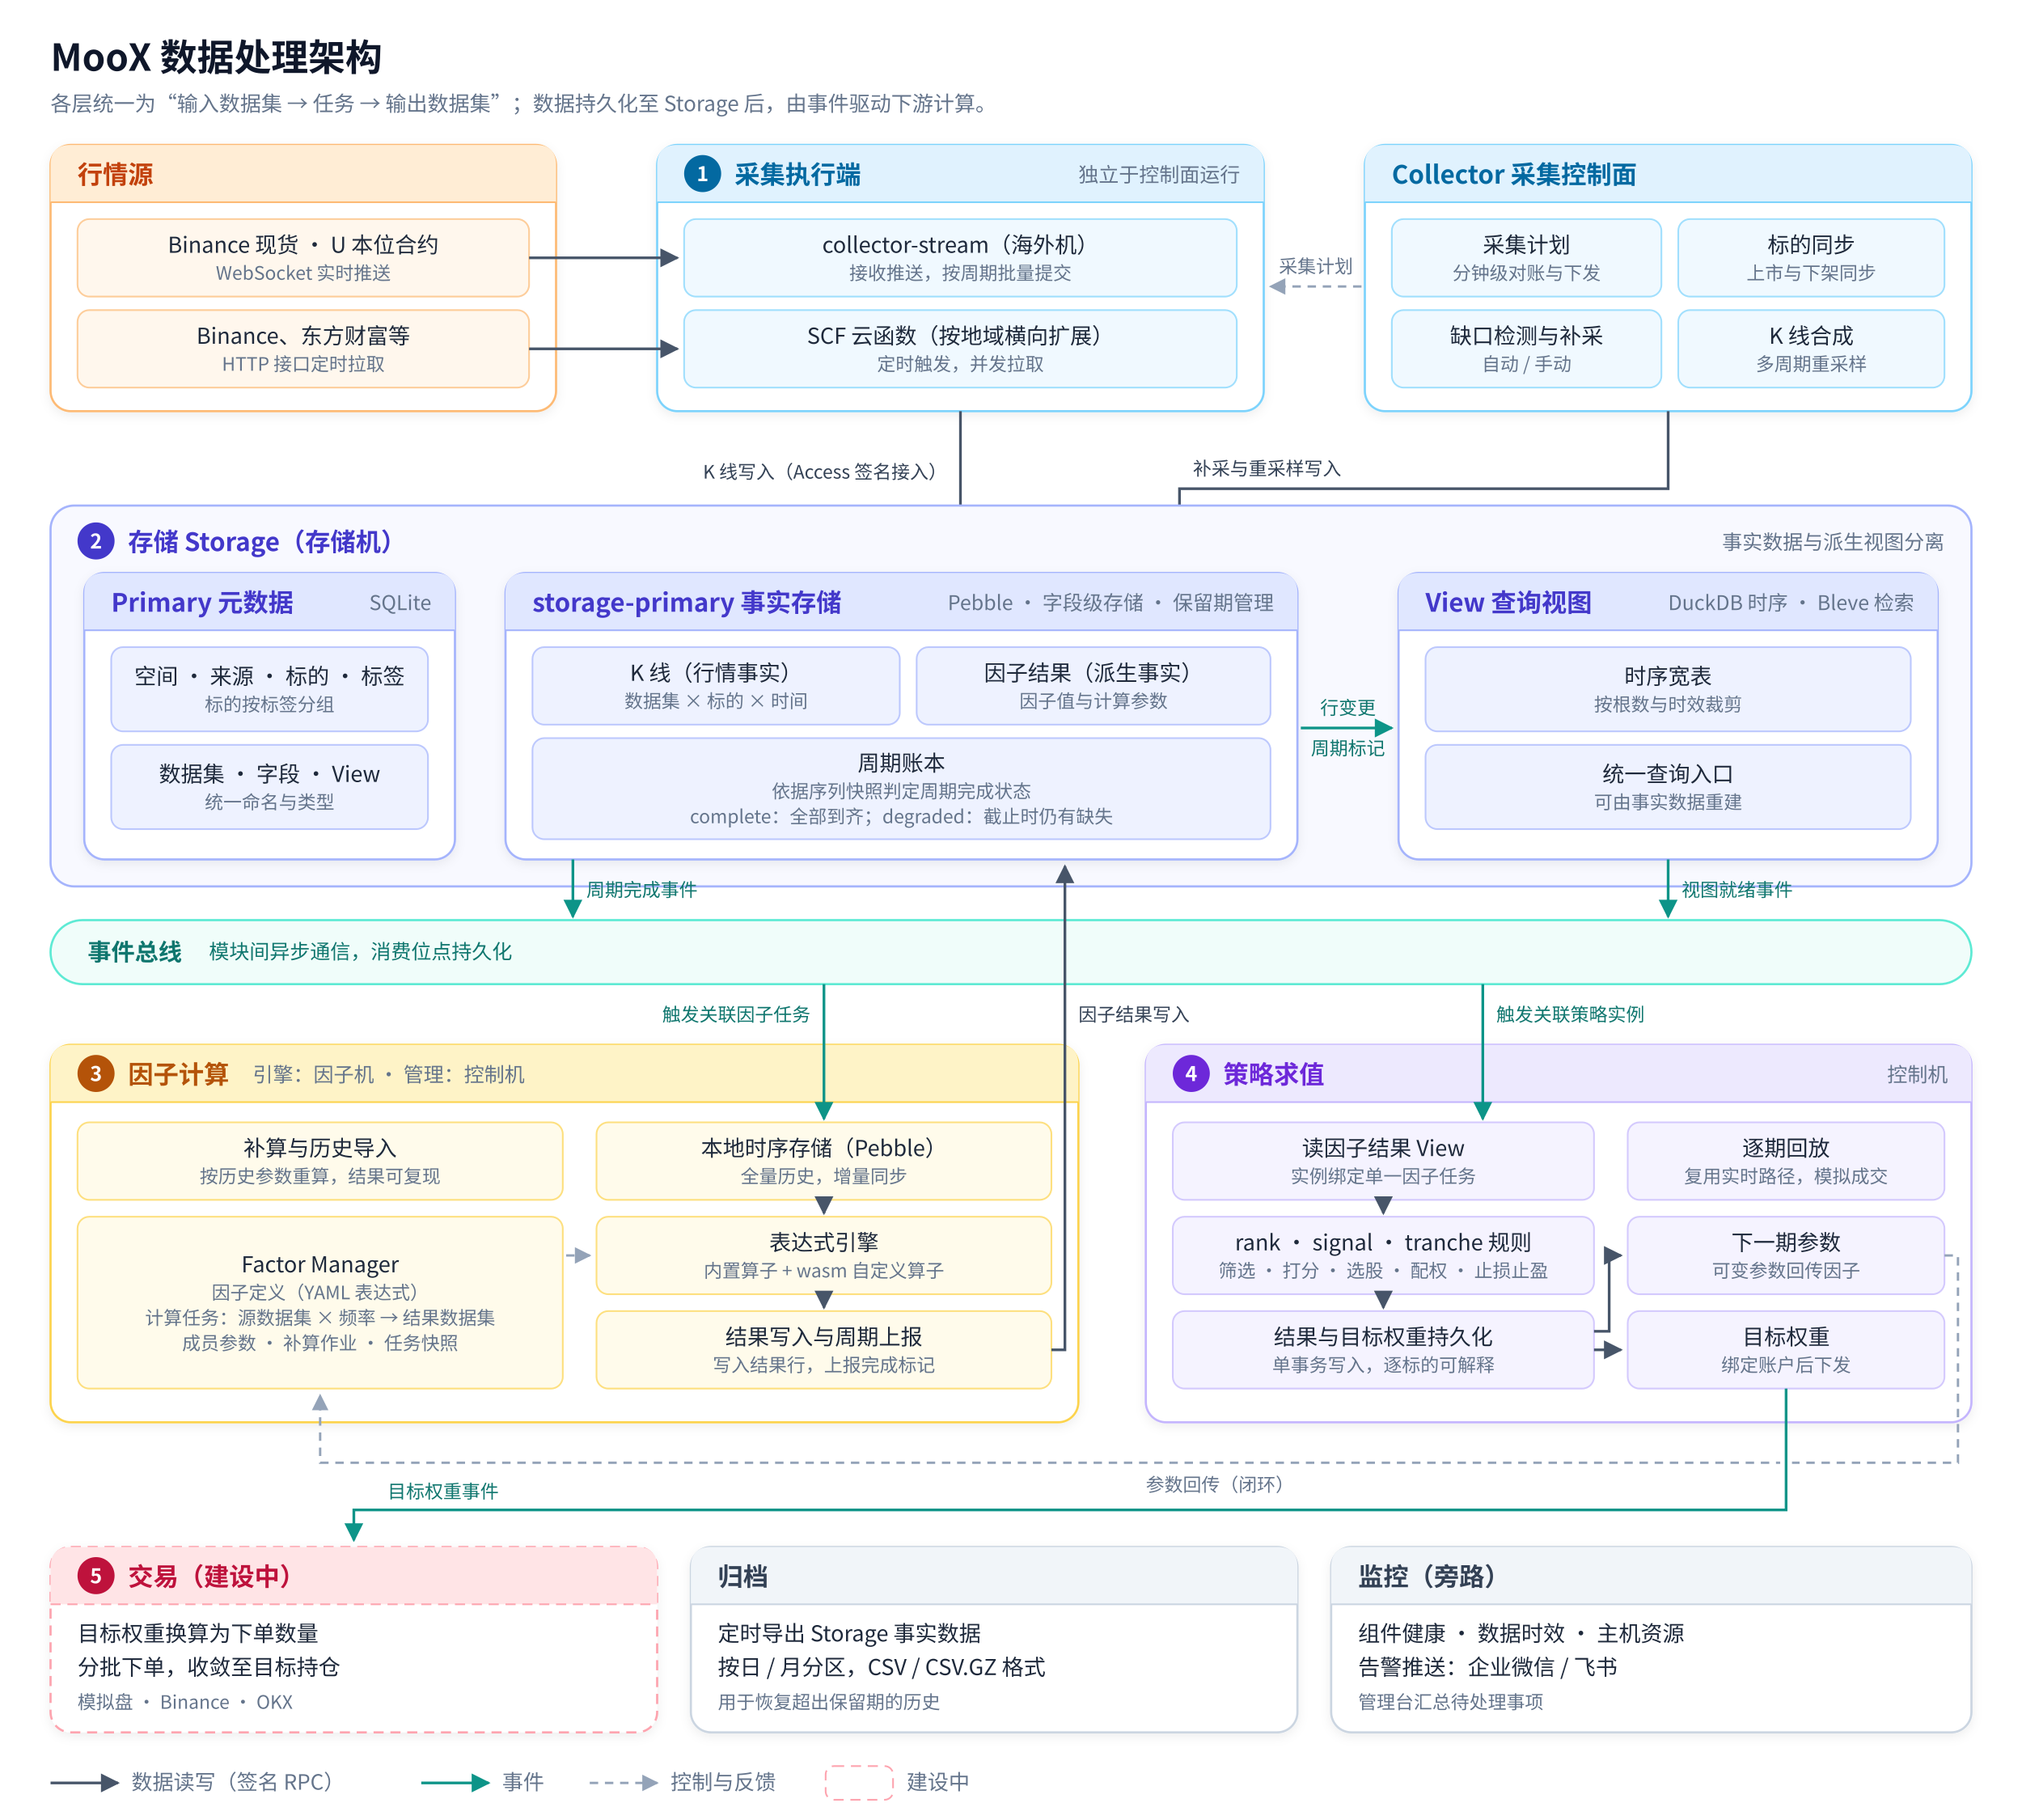
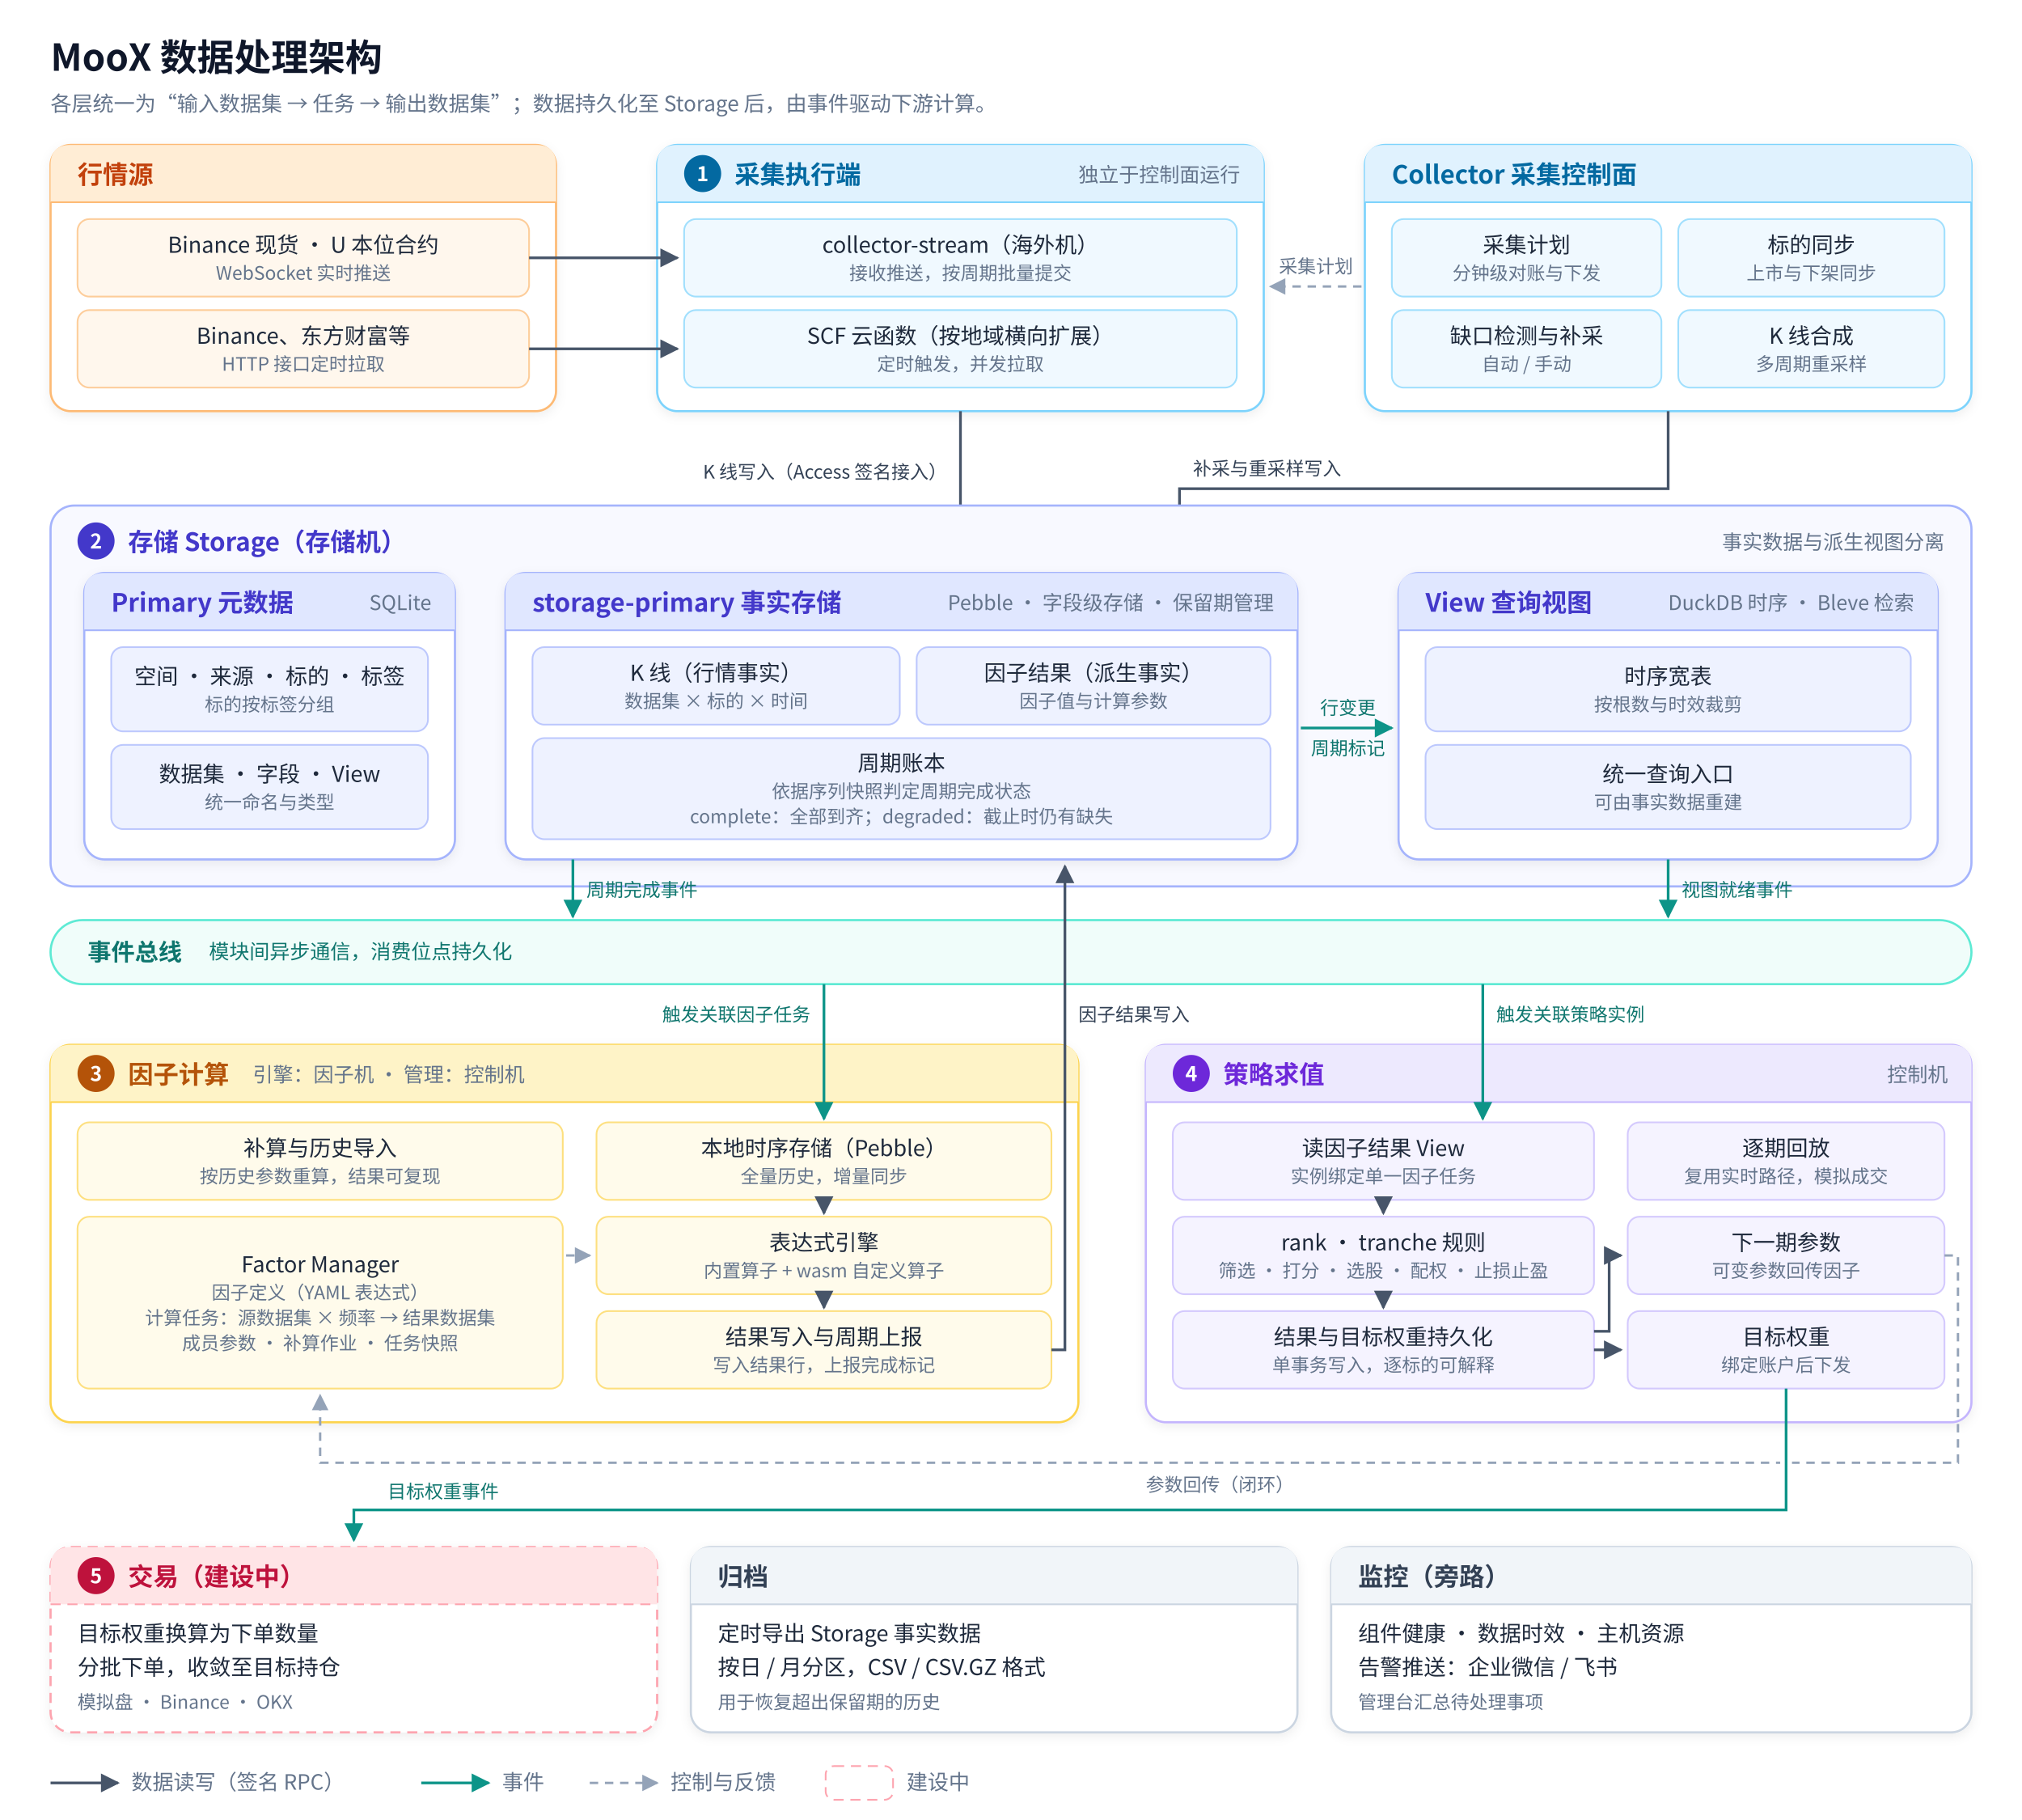
<svg xmlns="http://www.w3.org/2000/svg" viewBox="0 0 1200 1080" width="1200" height="1080" font-family="-apple-system, BlinkMacSystemFont, 'PingFang SC', 'Hiragino Sans GB', 'Microsoft YaHei', 'Noto Sans CJK SC', sans-serif">
  <defs>
    <marker id="m-data" viewBox="0 0 10 10" refX="9" refY="5" markerWidth="7" markerHeight="7" orient="auto">
      <path d="M0,0 L10,5 L0,10 z" fill="#475569" />
    </marker>
    <marker id="m-event" viewBox="0 0 10 10" refX="9" refY="5" markerWidth="7" markerHeight="7" orient="auto">
      <path d="M0,0 L10,5 L0,10 z" fill="#0d9488" />
    </marker>
    <marker id="m-ctrl" viewBox="0 0 10 10" refX="9" refY="5" markerWidth="7" markerHeight="7" orient="auto">
      <path d="M0,0 L10,5 L0,10 z" fill="#94a3b8" />
    </marker>
    <filter id="shadow" x="-5%" y="-5%" width="110%" height="125%">
      <feDropShadow dx="0" dy="2" stdDeviation="3" flood-color="#0f172a" flood-opacity="0.07" />
    </filter>
    <style>
      .title { font-size: 22px; font-weight: 700; fill: #0f172a; }
      .lead { font-size: 12.5px; fill: #64748b; }
      .head { font-size: 15px; font-weight: 600; }
      .badge { font-size: 12px; font-weight: 700; fill: #ffffff; }
      .sub { font-size: 12px; fill: #64748b; }
      .chip-text { font-size: 13px; font-weight: 500; fill: #1e293b; }
      .chip-note { font-size: 11px; fill: #64748b; }
      .body { font-size: 13px; fill: #1e293b; }
      .data { stroke: #475569; stroke-width: 1.6; fill: none; }
      .event { stroke: #0d9488; stroke-width: 1.6; fill: none; }
      .ctrl { stroke: #94a3b8; stroke-width: 1.4; fill: none; stroke-dasharray: 5 4; }
      .l-data { font-size: 11px; fill: #334155; }
      .l-event { font-size: 11px; fill: #0f766e; }
      .l-ctrl { font-size: 11px; fill: #64748b; }
      .bus-title { font-size: 14px; font-weight: 700; fill: #0f766e; }
      .bus-note { font-size: 12px; fill: #0f766e; }
    </style>
  </defs>
  <rect x="0" y="0" width="1200" height="1080" fill="#ffffff" />
  <text class="title" x="30" y="42">MooX 数据处理架构</text>
  <text class="lead" x="30" y="66">各层统一为“输入数据集 → 任务 → 输出数据集”；数据持久化至 Storage 后，由事件驱动下游计算。</text>
  <rect x="30" y="86" width="300" height="158" rx="12" fill="#ffffff" stroke="#fdba74" stroke-width="1.3" filter="url(#shadow)" />
  <path d="M42,86 H318 Q330,86 330,98 V120 H30 V98 Q30,86 42,86 Z" fill="#ffedd5" />
  <path d="M30,120 H330" stroke="#fdba74" stroke-width="1" />
  <text class="head" x="46" y="109" fill="#c2410c">行情源</text>
  <rect x="46" y="130" width="268" height="46" rx="7" fill="#fff7ed" stroke="#fdba74" stroke-opacity="0.7" />
  <text class="chip-text" x="180" y="150.0" text-anchor="middle">Binance 现货 · U 本位合约</text>
  <text class="chip-note" x="180" y="166.0" text-anchor="middle">WebSocket 实时推送</text>
  <rect x="46" y="184" width="268" height="46" rx="7" fill="#fff7ed" stroke="#fdba74" stroke-opacity="0.7" />
  <text class="chip-text" x="180" y="204.0" text-anchor="middle">Binance、东方财富等</text>
  <text class="chip-note" x="180" y="220.0" text-anchor="middle">HTTP 接口定时拉取</text>
  <rect x="390" y="86" width="360" height="158" rx="12" fill="#ffffff" stroke="#7dd3fc" stroke-width="1.3" filter="url(#shadow)" />
  <path d="M402,86 H738 Q750,86 750,98 V120 H390 V98 Q390,86 402,86 Z" fill="#e0f2fe" />
  <path d="M390,120 H750" stroke="#7dd3fc" stroke-width="1" />
  <circle cx="417" cy="103" r="11" fill="#0369a1" />
  <text class="badge" x="417" y="107.5" text-anchor="middle">1</text>
  <text class="head" x="436" y="109" fill="#0369a1">采集执行端</text>
  <text class="sub" x="736" y="108" text-anchor="end">独立于控制面运行</text>
  <rect x="406" y="130" width="328" height="46" rx="7" fill="#f0f9ff" stroke="#7dd3fc" stroke-opacity="0.7" />
  <text class="chip-text" x="570" y="150.0" text-anchor="middle">collector-stream（海外机）</text>
  <text class="chip-note" x="570" y="166.0" text-anchor="middle">接收推送，按周期批量提交</text>
  <rect x="406" y="184" width="328" height="46" rx="7" fill="#f0f9ff" stroke="#7dd3fc" stroke-opacity="0.7" />
  <text class="chip-text" x="570" y="204.0" text-anchor="middle">SCF 云函数（按地域横向扩展）</text>
  <text class="chip-note" x="570" y="220.0" text-anchor="middle">定时触发，并发拉取</text>
  <path class="data" d="M314,153 L402,153" marker-end="url(#m-data)" />
  <path class="data" d="M314,207 L402,207" marker-end="url(#m-data)" />
  <rect x="810" y="86" width="360" height="158" rx="12" fill="#ffffff" stroke="#7dd3fc" stroke-width="1.3" filter="url(#shadow)" />
  <path d="M822,86 H1158 Q1170,86 1170,98 V120 H810 V98 Q810,86 822,86 Z" fill="#e0f2fe" />
  <path d="M810,120 H1170" stroke="#7dd3fc" stroke-width="1" />
  <text class="head" x="826" y="109" fill="#0369a1">Collector 采集控制面</text>
  <rect x="826" y="130" width="160" height="46" rx="7" fill="#f0f9ff" stroke="#7dd3fc" stroke-opacity="0.7" />
  <text class="chip-text" x="906" y="150.0" text-anchor="middle">采集计划</text>
  <text class="chip-note" x="906" y="166.0" text-anchor="middle">分钟级对账与下发</text>
  <rect x="996" y="130" width="158" height="46" rx="7" fill="#f0f9ff" stroke="#7dd3fc" stroke-opacity="0.7" />
  <text class="chip-text" x="1075" y="150.0" text-anchor="middle">标的同步</text>
  <text class="chip-note" x="1075" y="166.0" text-anchor="middle">上市与下架同步</text>
  <rect x="826" y="184" width="160" height="46" rx="7" fill="#f0f9ff" stroke="#7dd3fc" stroke-opacity="0.7" />
  <text class="chip-text" x="906" y="204.0" text-anchor="middle">缺口检测与补采</text>
  <text class="chip-note" x="906" y="220.0" text-anchor="middle">自动 / 手动</text>
  <rect x="996" y="184" width="158" height="46" rx="7" fill="#f0f9ff" stroke="#7dd3fc" stroke-opacity="0.7" />
  <text class="chip-text" x="1075" y="204.0" text-anchor="middle">K 线合成</text>
  <text class="chip-note" x="1075" y="220.0" text-anchor="middle">多周期重采样</text>
  <path class="ctrl" d="M808,170 L754,170" marker-end="url(#m-ctrl)" />
  <text class="l-ctrl" x="781" y="162" text-anchor="middle">采集计划</text>
  <path class="data" d="M570,244 L570,336" marker-end="url(#m-data)" />
  <text class="l-data" x="562" y="284" text-anchor="end">K 线写入（Access 签名接入）</text>
  <path class="data" d="M990,244 L990,290 L700,290 L700,336" marker-end="url(#m-data)" />
  <text class="l-data" x="708" y="282">补采与重采样写入</text>
  <rect x="30" y="300" width="1140" height="226" rx="14" fill="#f8f9ff" stroke="#a5b4fc" stroke-width="1.3" />
  <circle cx="57" cy="321" r="11" fill="#4338ca" />
  <text class="badge" x="57" y="325.5" text-anchor="middle">2</text>
  <text class="head" x="76" y="327" fill="#4338ca">存储 Storage（存储机）</text>
  <text class="sub" x="1154" y="326" text-anchor="end">事实数据与派生视图分离</text>
  <rect x="50" y="340" width="220" height="170" rx="12" fill="#ffffff" stroke="#a5b4fc" stroke-width="1.3" filter="url(#shadow)" />
  <path d="M62,340 H258 Q270,340 270,352 V374 H50 V352 Q50,340 62,340 Z" fill="#e0e7ff" />
  <path d="M50,374 H270" stroke="#a5b4fc" stroke-width="1" />
  <text class="head" x="66" y="363" fill="#4338ca">Primary 元数据</text>
  <text class="sub" x="256" y="362" text-anchor="end">SQLite</text>
  <rect x="66" y="384" width="188" height="50" rx="7" fill="#eef2ff" stroke="#a5b4fc" stroke-opacity="0.7" />
  <text class="chip-text" x="160" y="406.0" text-anchor="middle">空间 · 来源 · 标的 · 标签</text>
  <text class="chip-note" x="160" y="422.0" text-anchor="middle">标的按标签分组</text>
  <rect x="66" y="442" width="188" height="50" rx="7" fill="#eef2ff" stroke="#a5b4fc" stroke-opacity="0.7" />
  <text class="chip-text" x="160" y="464.0" text-anchor="middle">数据集 · 字段 · View</text>
  <text class="chip-note" x="160" y="480.0" text-anchor="middle">统一命名与类型</text>
  <rect x="300" y="340" width="470" height="170" rx="12" fill="#ffffff" stroke="#a5b4fc" stroke-width="1.3" filter="url(#shadow)" />
  <path d="M312,340 H758 Q770,340 770,352 V374 H300 V352 Q300,340 312,340 Z" fill="#e0e7ff" />
  <path d="M300,374 H770" stroke="#a5b4fc" stroke-width="1" />
  <text class="head" x="316" y="363" fill="#4338ca">storage-primary 事实存储</text>
  <text class="sub" x="756" y="362" text-anchor="end">Pebble · 字段级存储 · 保留期管理</text>
  <rect x="316" y="384" width="218" height="46" rx="7" fill="#eef2ff" stroke="#a5b4fc" stroke-opacity="0.7" />
  <text class="chip-text" x="425" y="404.0" text-anchor="middle">K 线（行情事实）</text>
  <text class="chip-note" x="425" y="420.0" text-anchor="middle">数据集 × 标的 × 时间</text>
  <rect x="544" y="384" width="210" height="46" rx="7" fill="#eef2ff" stroke="#a5b4fc" stroke-opacity="0.7" />
  <text class="chip-text" x="649" y="404.0" text-anchor="middle">因子结果（派生事实）</text>
  <text class="chip-note" x="649" y="420.0" text-anchor="middle">因子值与计算参数</text>
  <rect x="316" y="438" width="438" height="60" rx="7" fill="#eef2ff" stroke="#a5b4fc" stroke-opacity="0.7" />
  <text class="chip-text" x="535" y="457.5" text-anchor="middle">周期账本</text>
  <text class="chip-note" x="535" y="473.5" text-anchor="middle">依据序列快照判定周期完成状态</text>
  <text class="chip-note" x="535" y="488.5" text-anchor="middle">complete：全部到齐；degraded：截止时仍有缺失</text>
  <rect x="830" y="340" width="320" height="170" rx="12" fill="#ffffff" stroke="#a5b4fc" stroke-width="1.3" filter="url(#shadow)" />
  <path d="M842,340 H1138 Q1150,340 1150,352 V374 H830 V352 Q830,340 842,340 Z" fill="#e0e7ff" />
  <path d="M830,374 H1150" stroke="#a5b4fc" stroke-width="1" />
  <text class="head" x="846" y="363" fill="#4338ca">View 查询视图</text>
  <text class="sub" x="1136" y="362" text-anchor="end">DuckDB 时序 · Bleve 检索</text>
  <rect x="846" y="384" width="288" height="50" rx="7" fill="#eef2ff" stroke="#a5b4fc" stroke-opacity="0.7" />
  <text class="chip-text" x="990" y="406.0" text-anchor="middle">时序宽表</text>
  <text class="chip-note" x="990" y="422.0" text-anchor="middle">按根数与时效裁剪</text>
  <rect x="846" y="442" width="288" height="50" rx="7" fill="#eef2ff" stroke="#a5b4fc" stroke-opacity="0.7" />
  <text class="chip-text" x="990" y="464.0" text-anchor="middle">统一查询入口</text>
  <text class="chip-note" x="990" y="480.0" text-anchor="middle">可由事实数据重建</text>
  <path class="event" d="M772,432 L826,432" marker-end="url(#m-event)" />
  <text class="l-event" x="800" y="424" text-anchor="middle">行变更</text>
  <text class="l-event" x="800" y="448" text-anchor="middle">周期标记</text>
  <rect x="30" y="546" width="1140" height="38" rx="19" fill="#f0fdfa" stroke="#5eead4" stroke-width="1.3" />
  <text class="bus-title" x="52" y="570">事件总线</text>
  <text class="bus-note" x="124" y="569">模块间异步通信，消费位点持久化</text>
  <path class="event" d="M340,510 L340,544" marker-end="url(#m-event)" />
  <text class="l-event" x="348" y="532">周期完成事件</text>
  <path class="event" d="M990,510 L990,544" marker-end="url(#m-event)" />
  <text class="l-event" x="998" y="532">视图就绪事件</text>
  <rect x="30" y="620" width="610" height="224" rx="12" fill="#ffffff" stroke="#fcd34d" stroke-width="1.3" filter="url(#shadow)" />
  <path d="M42,620 H628 Q640,620 640,632 V654 H30 V632 Q30,620 42,620 Z" fill="#fef3c7" />
  <path d="M30,654 H640" stroke="#fcd34d" stroke-width="1" />
  <circle cx="57" cy="637" r="11" fill="#b45309" />
  <text class="badge" x="57" y="641.5" text-anchor="middle">3</text>
  <text class="head" x="76" y="643" fill="#b45309">因子计算</text>
  <text class="sub" x="150" y="642">引擎：因子机 · 管理：控制机</text>
  <rect x="46" y="666" width="288" height="46" rx="7" fill="#fffbeb" stroke="#fcd34d" stroke-opacity="0.7" />
  <text class="chip-text" x="190" y="686.0" text-anchor="middle">补算与历史导入</text>
  <text class="chip-note" x="190" y="702.0" text-anchor="middle">按历史参数重算，结果可复现</text>
  <rect x="46" y="722" width="288" height="102" rx="7" fill="#fffbeb" stroke="#fcd34d" stroke-opacity="0.7" />
  <text class="chip-text" x="190" y="755.0" text-anchor="middle">Factor Manager</text>
  <text class="chip-note" x="190" y="771.0" text-anchor="middle">因子定义（YAML 表达式）</text>
  <text class="chip-note" x="190" y="786.0" text-anchor="middle">计算任务：源数据集 × 频率 → 结果数据集</text>
  <text class="chip-note" x="190" y="801.0" text-anchor="middle">成员参数 · 补算作业 · 任务快照</text>
  <rect x="354" y="666" width="270" height="46" rx="7" fill="#fffbeb" stroke="#fcd34d" stroke-opacity="0.7" />
  <text class="chip-text" x="489" y="686.0" text-anchor="middle">本地时序存储（Pebble）</text>
  <text class="chip-note" x="489" y="702.0" text-anchor="middle">全量历史，增量同步</text>
  <rect x="354" y="722" width="270" height="46" rx="7" fill="#fffbeb" stroke="#fcd34d" stroke-opacity="0.7" />
  <text class="chip-text" x="489" y="742.0" text-anchor="middle">表达式引擎</text>
  <text class="chip-note" x="489" y="758.0" text-anchor="middle">内置算子 + wasm 自定义算子</text>
  <rect x="354" y="778" width="270" height="46" rx="7" fill="#fffbeb" stroke="#fcd34d" stroke-opacity="0.7" />
  <text class="chip-text" x="489" y="798.0" text-anchor="middle">结果写入与周期上报</text>
  <text class="chip-note" x="489" y="814.0" text-anchor="middle">写入结果行，上报完成标记</text>
  <path class="data" d="M489,712 L489,720" marker-end="url(#m-data)" />
  <path class="data" d="M489,768 L489,776" marker-end="url(#m-data)" />
  <path class="ctrl" d="M336,745 L350,745" marker-end="url(#m-ctrl)" />
  <path class="event" d="M489,584 L489,664" marker-end="url(#m-event)" />
  <text class="l-event" x="481" y="606" text-anchor="end">触发关联因子任务</text>
  <path class="data" d="M624,801 L632,801 L632,514" marker-end="url(#m-data)" />
  <text class="l-data" x="640" y="606">因子结果写入</text>
  <rect x="680" y="620" width="490" height="224" rx="12" fill="#ffffff" stroke="#c4b5fd" stroke-width="1.3" filter="url(#shadow)" />
  <path d="M692,620 H1158 Q1170,620 1170,632 V654 H680 V632 Q680,620 692,620 Z" fill="#ede9fe" />
  <path d="M680,654 H1170" stroke="#c4b5fd" stroke-width="1" />
  <circle cx="707" cy="637" r="11" fill="#6d28d9" />
  <text class="badge" x="707" y="641.5" text-anchor="middle">4</text>
  <text class="head" x="726" y="643" fill="#6d28d9">策略求值</text>
  <text class="sub" x="1156" y="642" text-anchor="end">控制机</text>
  <rect x="696" y="666" width="250" height="46" rx="7" fill="#f5f3ff" stroke="#c4b5fd" stroke-opacity="0.7" />
  <text class="chip-text" x="821" y="686.0" text-anchor="middle">读因子结果 View</text>
  <text class="chip-note" x="821" y="702.0" text-anchor="middle">实例绑定单一因子任务</text>
  <rect x="696" y="722" width="250" height="46" rx="7" fill="#f5f3ff" stroke="#c4b5fd" stroke-opacity="0.7" />
-   <text class="chip-text" x="821" y="742.0" text-anchor="middle">rank · signal · tranche 规则</text>
+   <text class="chip-text" x="821" y="742.0" text-anchor="middle">rank · tranche 规则</text>
  <text class="chip-note" x="821" y="758.0" text-anchor="middle">筛选 · 打分 · 选股 · 配权 · 止损止盈</text>
  <rect x="696" y="778" width="250" height="46" rx="7" fill="#f5f3ff" stroke="#c4b5fd" stroke-opacity="0.7" />
  <text class="chip-text" x="821" y="798.0" text-anchor="middle">结果与目标权重持久化</text>
  <text class="chip-note" x="821" y="814.0" text-anchor="middle">单事务写入，逐标的可解释</text>
  <rect x="966" y="666" width="188" height="46" rx="7" fill="#f5f3ff" stroke="#c4b5fd" stroke-opacity="0.7" />
  <text class="chip-text" x="1060" y="686.0" text-anchor="middle">逐期回放</text>
  <text class="chip-note" x="1060" y="702.0" text-anchor="middle">复用实时路径，模拟成交</text>
  <rect x="966" y="722" width="188" height="46" rx="7" fill="#f5f3ff" stroke="#c4b5fd" stroke-opacity="0.7" />
  <text class="chip-text" x="1060" y="742.0" text-anchor="middle">下一期参数</text>
  <text class="chip-note" x="1060" y="758.0" text-anchor="middle">可变参数回传因子</text>
  <rect x="966" y="778" width="188" height="46" rx="7" fill="#f5f3ff" stroke="#c4b5fd" stroke-opacity="0.7" />
  <text class="chip-text" x="1060" y="798.0" text-anchor="middle">目标权重</text>
  <text class="chip-note" x="1060" y="814.0" text-anchor="middle">绑定账户后下发</text>
  <path class="data" d="M821,712 L821,720" marker-end="url(#m-data)" />
  <path class="data" d="M821,768 L821,776" marker-end="url(#m-data)" />
  <path class="data" d="M946,801 L962,801" marker-end="url(#m-data)" />
  <path class="data" d="M946,790 L955,790 L955,745 L962,745" marker-end="url(#m-data)" />
  <path class="event" d="M880,584 L880,664" marker-end="url(#m-event)" />
  <text class="l-event" x="888" y="606">触发关联策略实例</text>
  <path class="ctrl" d="M1154,745 L1162,745 L1162,868 L190,868 L190,828" marker-end="url(#m-ctrl)" />
  <text class="l-ctrl" x="680" y="885">参数回传（闭环）</text>
  <path d="M1060,861 L1060,875" stroke="#ffffff" stroke-width="7" />
  <path class="event" d="M1060,824 L1060,896 L210,896 L210,914" marker-end="url(#m-event)" />
  <text class="l-event" x="230" y="889">目标权重事件</text>
  <rect x="30" y="918" width="360" height="110" rx="12" fill="#ffffff" stroke="#fda4af" stroke-width="1.3" stroke-dasharray="6 4" filter="url(#shadow)" />
  <path d="M42,918 H378 Q390,918 390,930 V952 H30 V930 Q30,918 42,918 Z" fill="#ffe4e6" />
  <path d="M30,952 H390" stroke="#fda4af" stroke-width="1" stroke-dasharray="6 4" />
  <circle cx="57" cy="935" r="11" fill="#be123c" />
  <text class="badge" x="57" y="939.5" text-anchor="middle">5</text>
  <text class="head" x="76" y="941" fill="#be123c">交易（建设中）</text>
  <text class="body" x="46" y="974">目标权重换算为下单数量</text>
  <text class="body" x="46" y="994">分批下单，收敛至目标持仓</text>
  <text class="chip-note" x="46" y="1014">模拟盘 · Binance · OKX</text>
  <rect x="410" y="918" width="360" height="110" rx="12" fill="#ffffff" stroke="#cbd5e1" stroke-width="1.3" filter="url(#shadow)" />
  <path d="M422,918 H758 Q770,918 770,930 V952 H410 V930 Q410,918 422,918 Z" fill="#f1f5f9" />
  <path d="M410,952 H770" stroke="#cbd5e1" stroke-width="1" />
  <text class="head" x="426" y="941" fill="#334155">归档</text>
  <text class="body" x="426" y="974">定时导出 Storage 事实数据</text>
  <text class="body" x="426" y="994">按日 / 月分区，CSV / CSV.GZ 格式</text>
  <text class="chip-note" x="426" y="1014">用于恢复超出保留期的历史</text>
  <rect x="790" y="918" width="380" height="110" rx="12" fill="#ffffff" stroke="#cbd5e1" stroke-width="1.3" filter="url(#shadow)" />
  <path d="M802,918 H1158 Q1170,918 1170,930 V952 H790 V930 Q790,918 802,918 Z" fill="#f1f5f9" />
  <path d="M790,952 H1170" stroke="#cbd5e1" stroke-width="1" />
  <text class="head" x="806" y="941" fill="#334155">监控（旁路）</text>
  <text class="body" x="806" y="974">组件健康 · 数据时效 · 主机资源</text>
  <text class="body" x="806" y="994">告警推送：企业微信 / 飞书</text>
  <text class="chip-note" x="806" y="1014">管理台汇总待处理事项</text>
  <path class="data" d="M30,1058 L70,1058" marker-end="url(#m-data)" />
  <text class="lead" x="78" y="1062">数据读写（签名 RPC）</text>
  <path class="event" d="M250,1058 L290,1058" marker-end="url(#m-event)" />
  <text class="lead" x="298" y="1062">事件</text>
  <path class="ctrl" d="M350,1058 L390,1058" marker-end="url(#m-ctrl)" />
  <text class="lead" x="398" y="1062">控制与反馈</text>
  <rect x="490" y="1048" width="40" height="20" rx="5" fill="#ffffff" stroke="#fda4af" stroke-dasharray="6 4" />
  <text class="lead" x="538" y="1062">建设中</text>
</svg>
